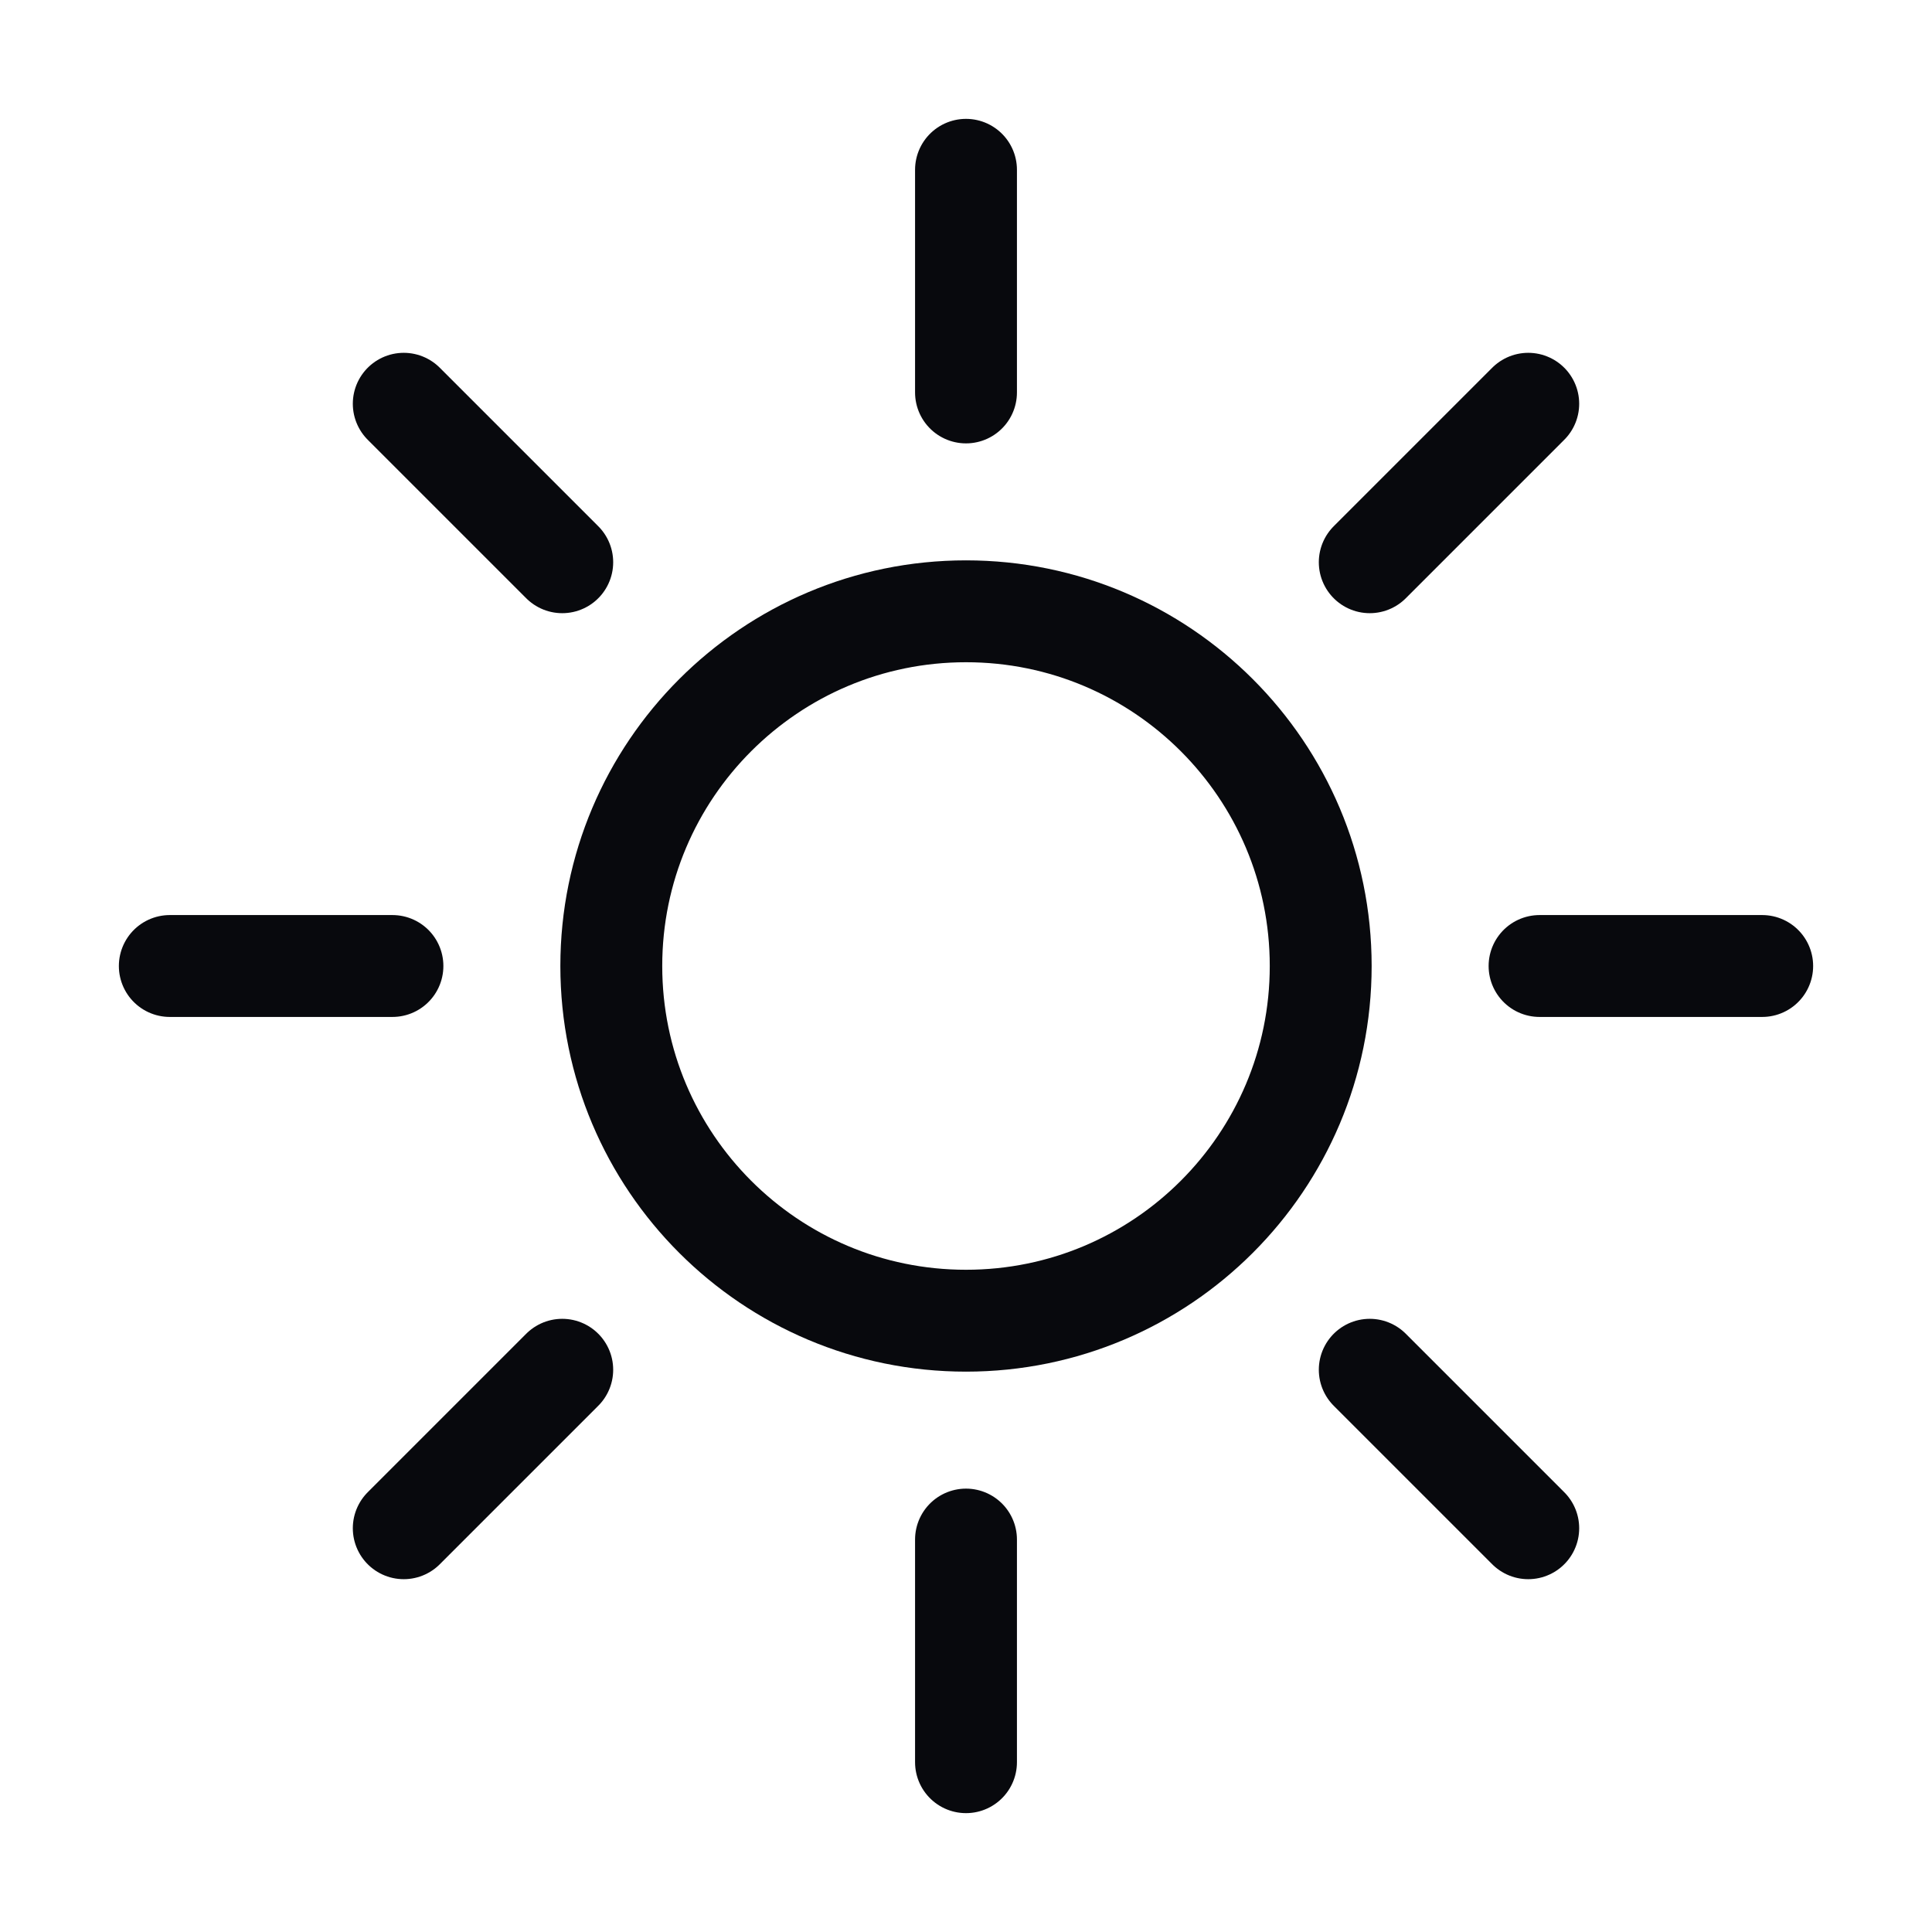
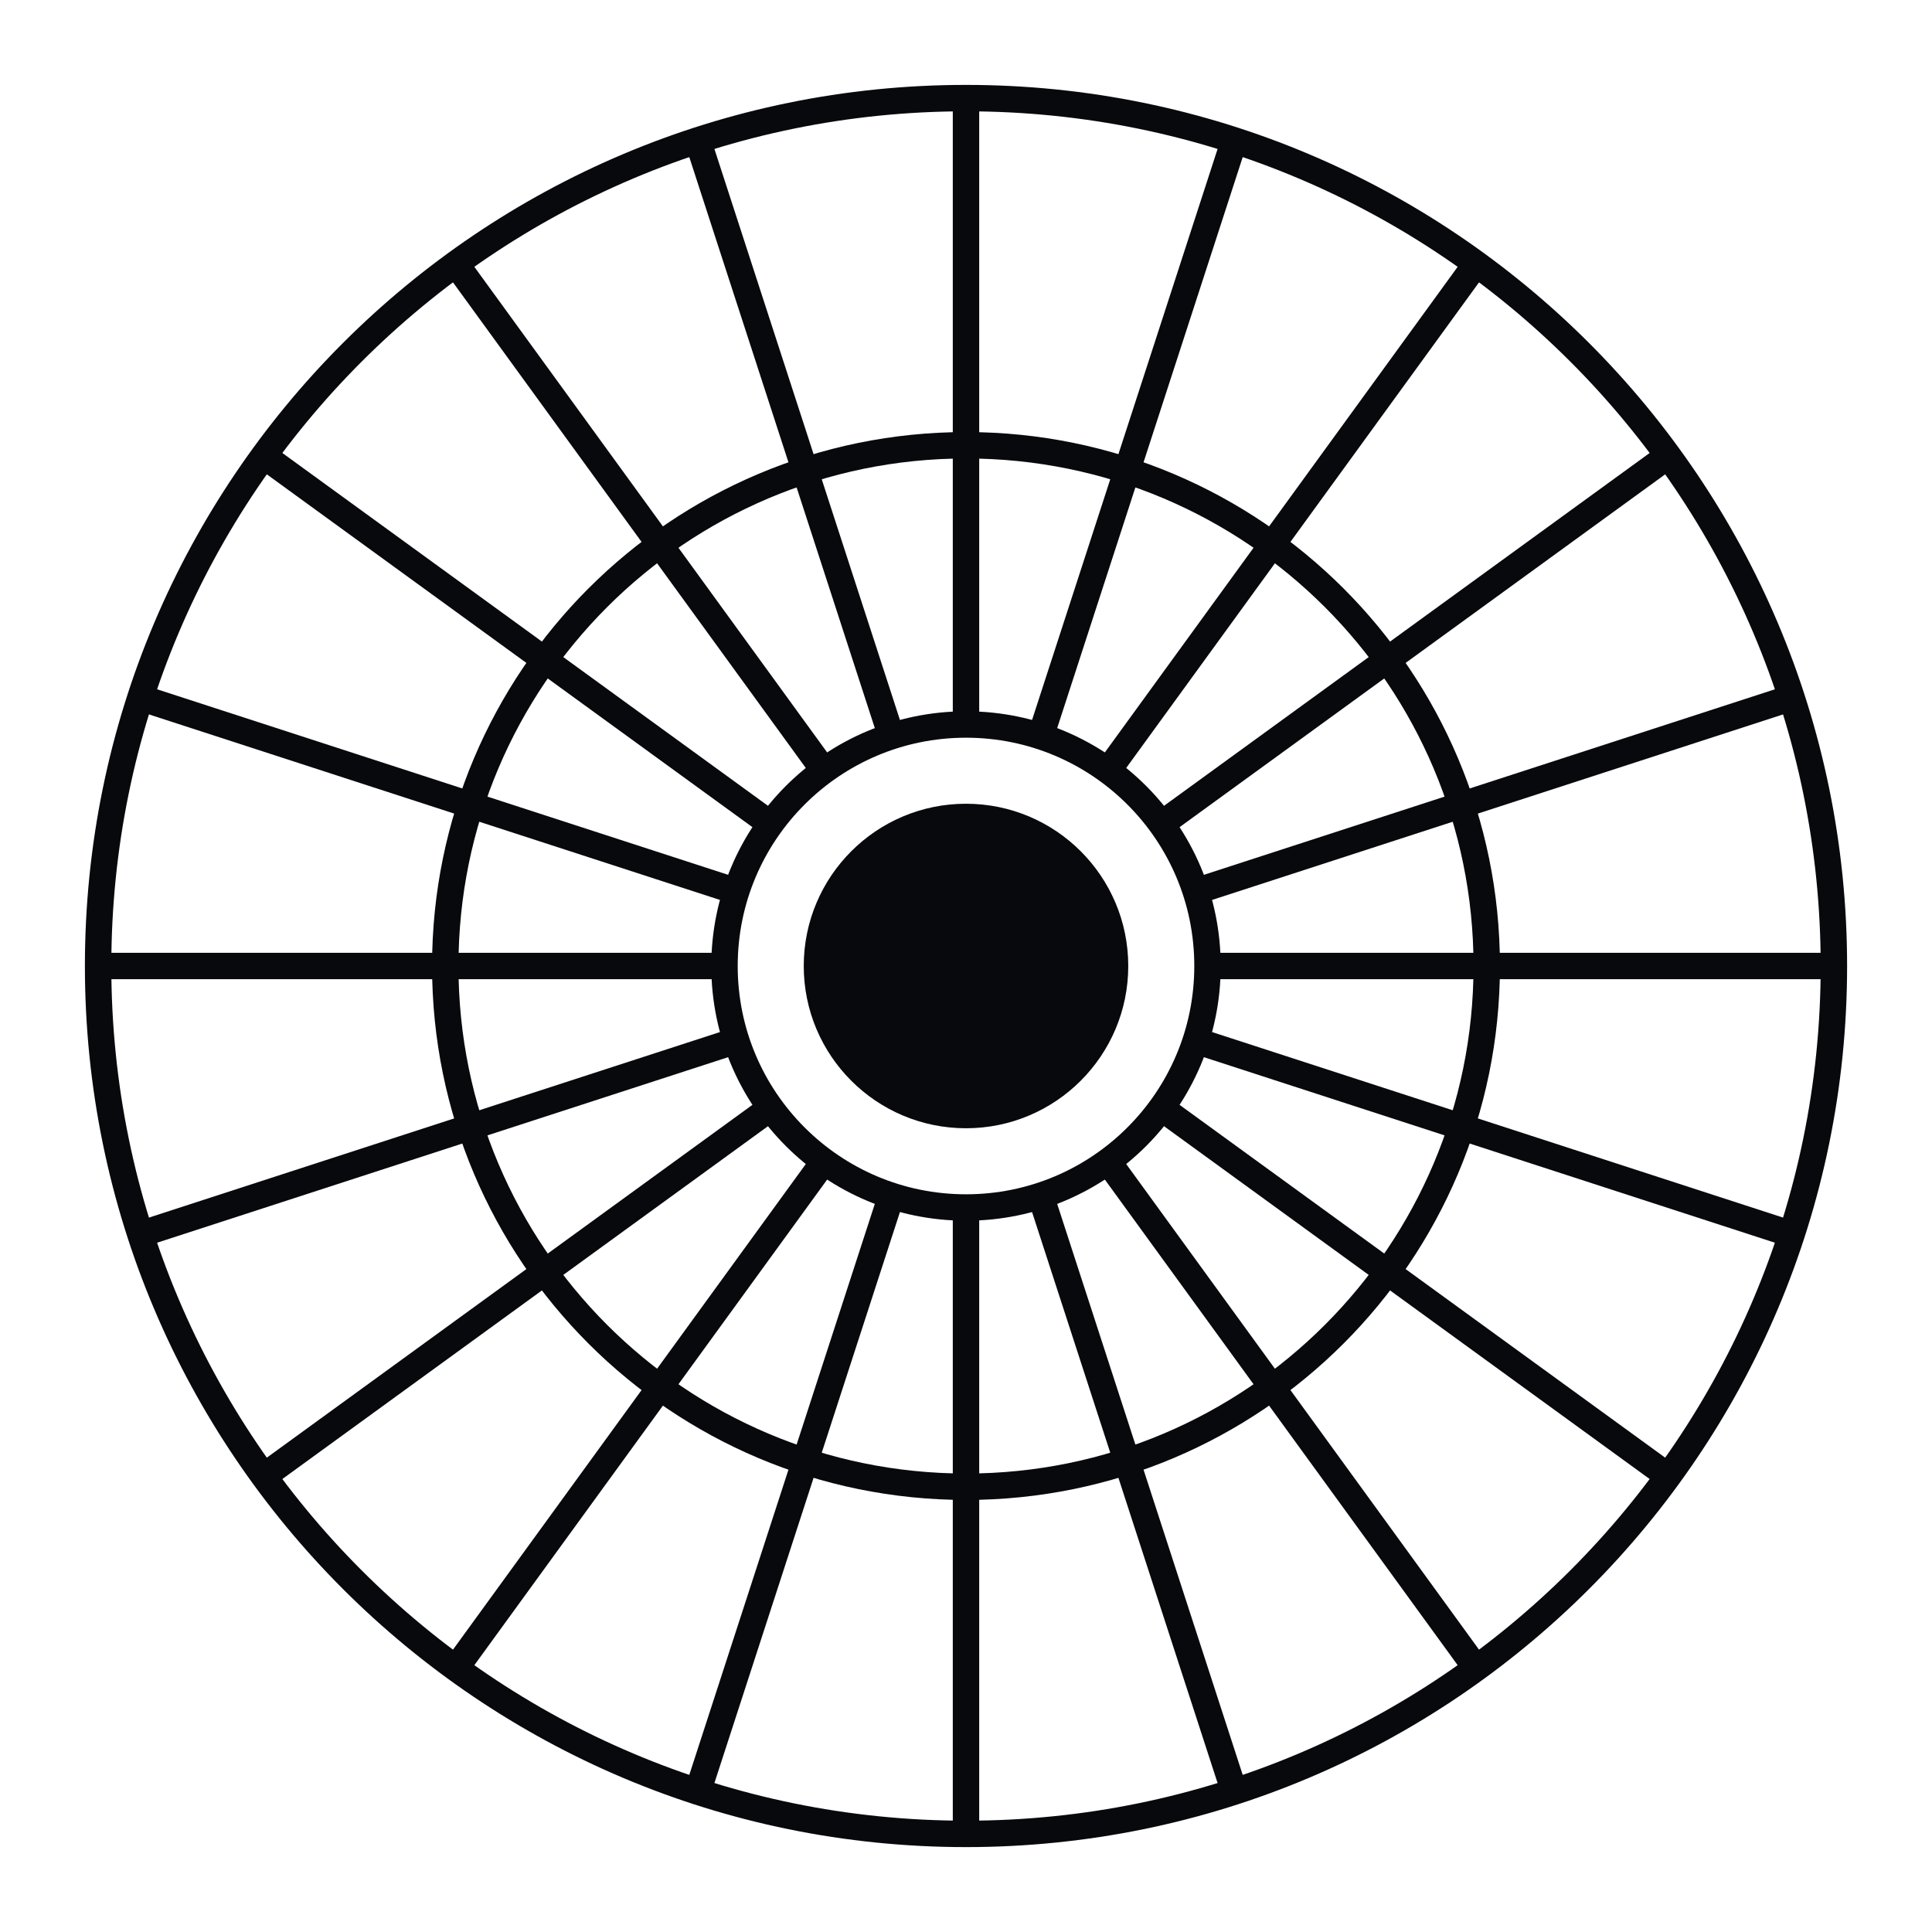
- <svg xmlns="http://www.w3.org/2000/svg" viewBox="0 0 1024 1024" role="img" aria-labelledby="title desc">
-   <g fill="none" stroke="#08090d" stroke-width="54" stroke-linecap="round">
-     <circle cx="512" cy="512" r="188" />
-     <path d="M512 90v118M512 816v118M90 512h118M816 512h118M214 214l84 84M726 726l84 84M810 214l-84 84M298 726l-84 84" />
+ <svg xmlns="http://www.w3.org/2000/svg" viewBox="0 0 512 512" role="img" aria-labelledby="title desc">
+   <g fill="none" stroke="#08090d" stroke-width="7">
+     <circle cx="256" cy="256" r="230" />
+     <circle cx="256" cy="256" r="138" />
+     <circle cx="256" cy="256" r="64" />
  </g>
+   <g fill="none" stroke="#08090d" stroke-width="7">
+     <path d="M256 26V192" transform="rotate(0 256 256)" />
+     <path d="M256 26V192" transform="rotate(18 256 256)" />
+     <path d="M256 26V192" transform="rotate(36 256 256)" />
+     <path d="M256 26V192" transform="rotate(54 256 256)" />
+     <path d="M256 26V192" transform="rotate(72 256 256)" />
+     <path d="M256 26V192" transform="rotate(90 256 256)" />
+     <path d="M256 26V192" transform="rotate(108 256 256)" />
+     <path d="M256 26V192" transform="rotate(126 256 256)" />
+     <path d="M256 26V192" transform="rotate(144 256 256)" />
+     <path d="M256 26V192" transform="rotate(162 256 256)" />
+     <path d="M256 26V192" transform="rotate(180 256 256)" />
+     <path d="M256 26V192" transform="rotate(198 256 256)" />
+     <path d="M256 26V192" transform="rotate(216 256 256)" />
+     <path d="M256 26V192" transform="rotate(234 256 256)" />
+     <path d="M256 26V192" transform="rotate(252 256 256)" />
+     <path d="M256 26V192" transform="rotate(270 256 256)" />
+     <path d="M256 26V192" transform="rotate(288 256 256)" />
+     <path d="M256 26V192" transform="rotate(306 256 256)" />
+     <path d="M256 26V192" transform="rotate(324 256 256)" />
+     <path d="M256 26V192" transform="rotate(342 256 256)" />
+   </g>
+   <circle cx="256" cy="256" r="43" fill="#08090d" />
</svg>
